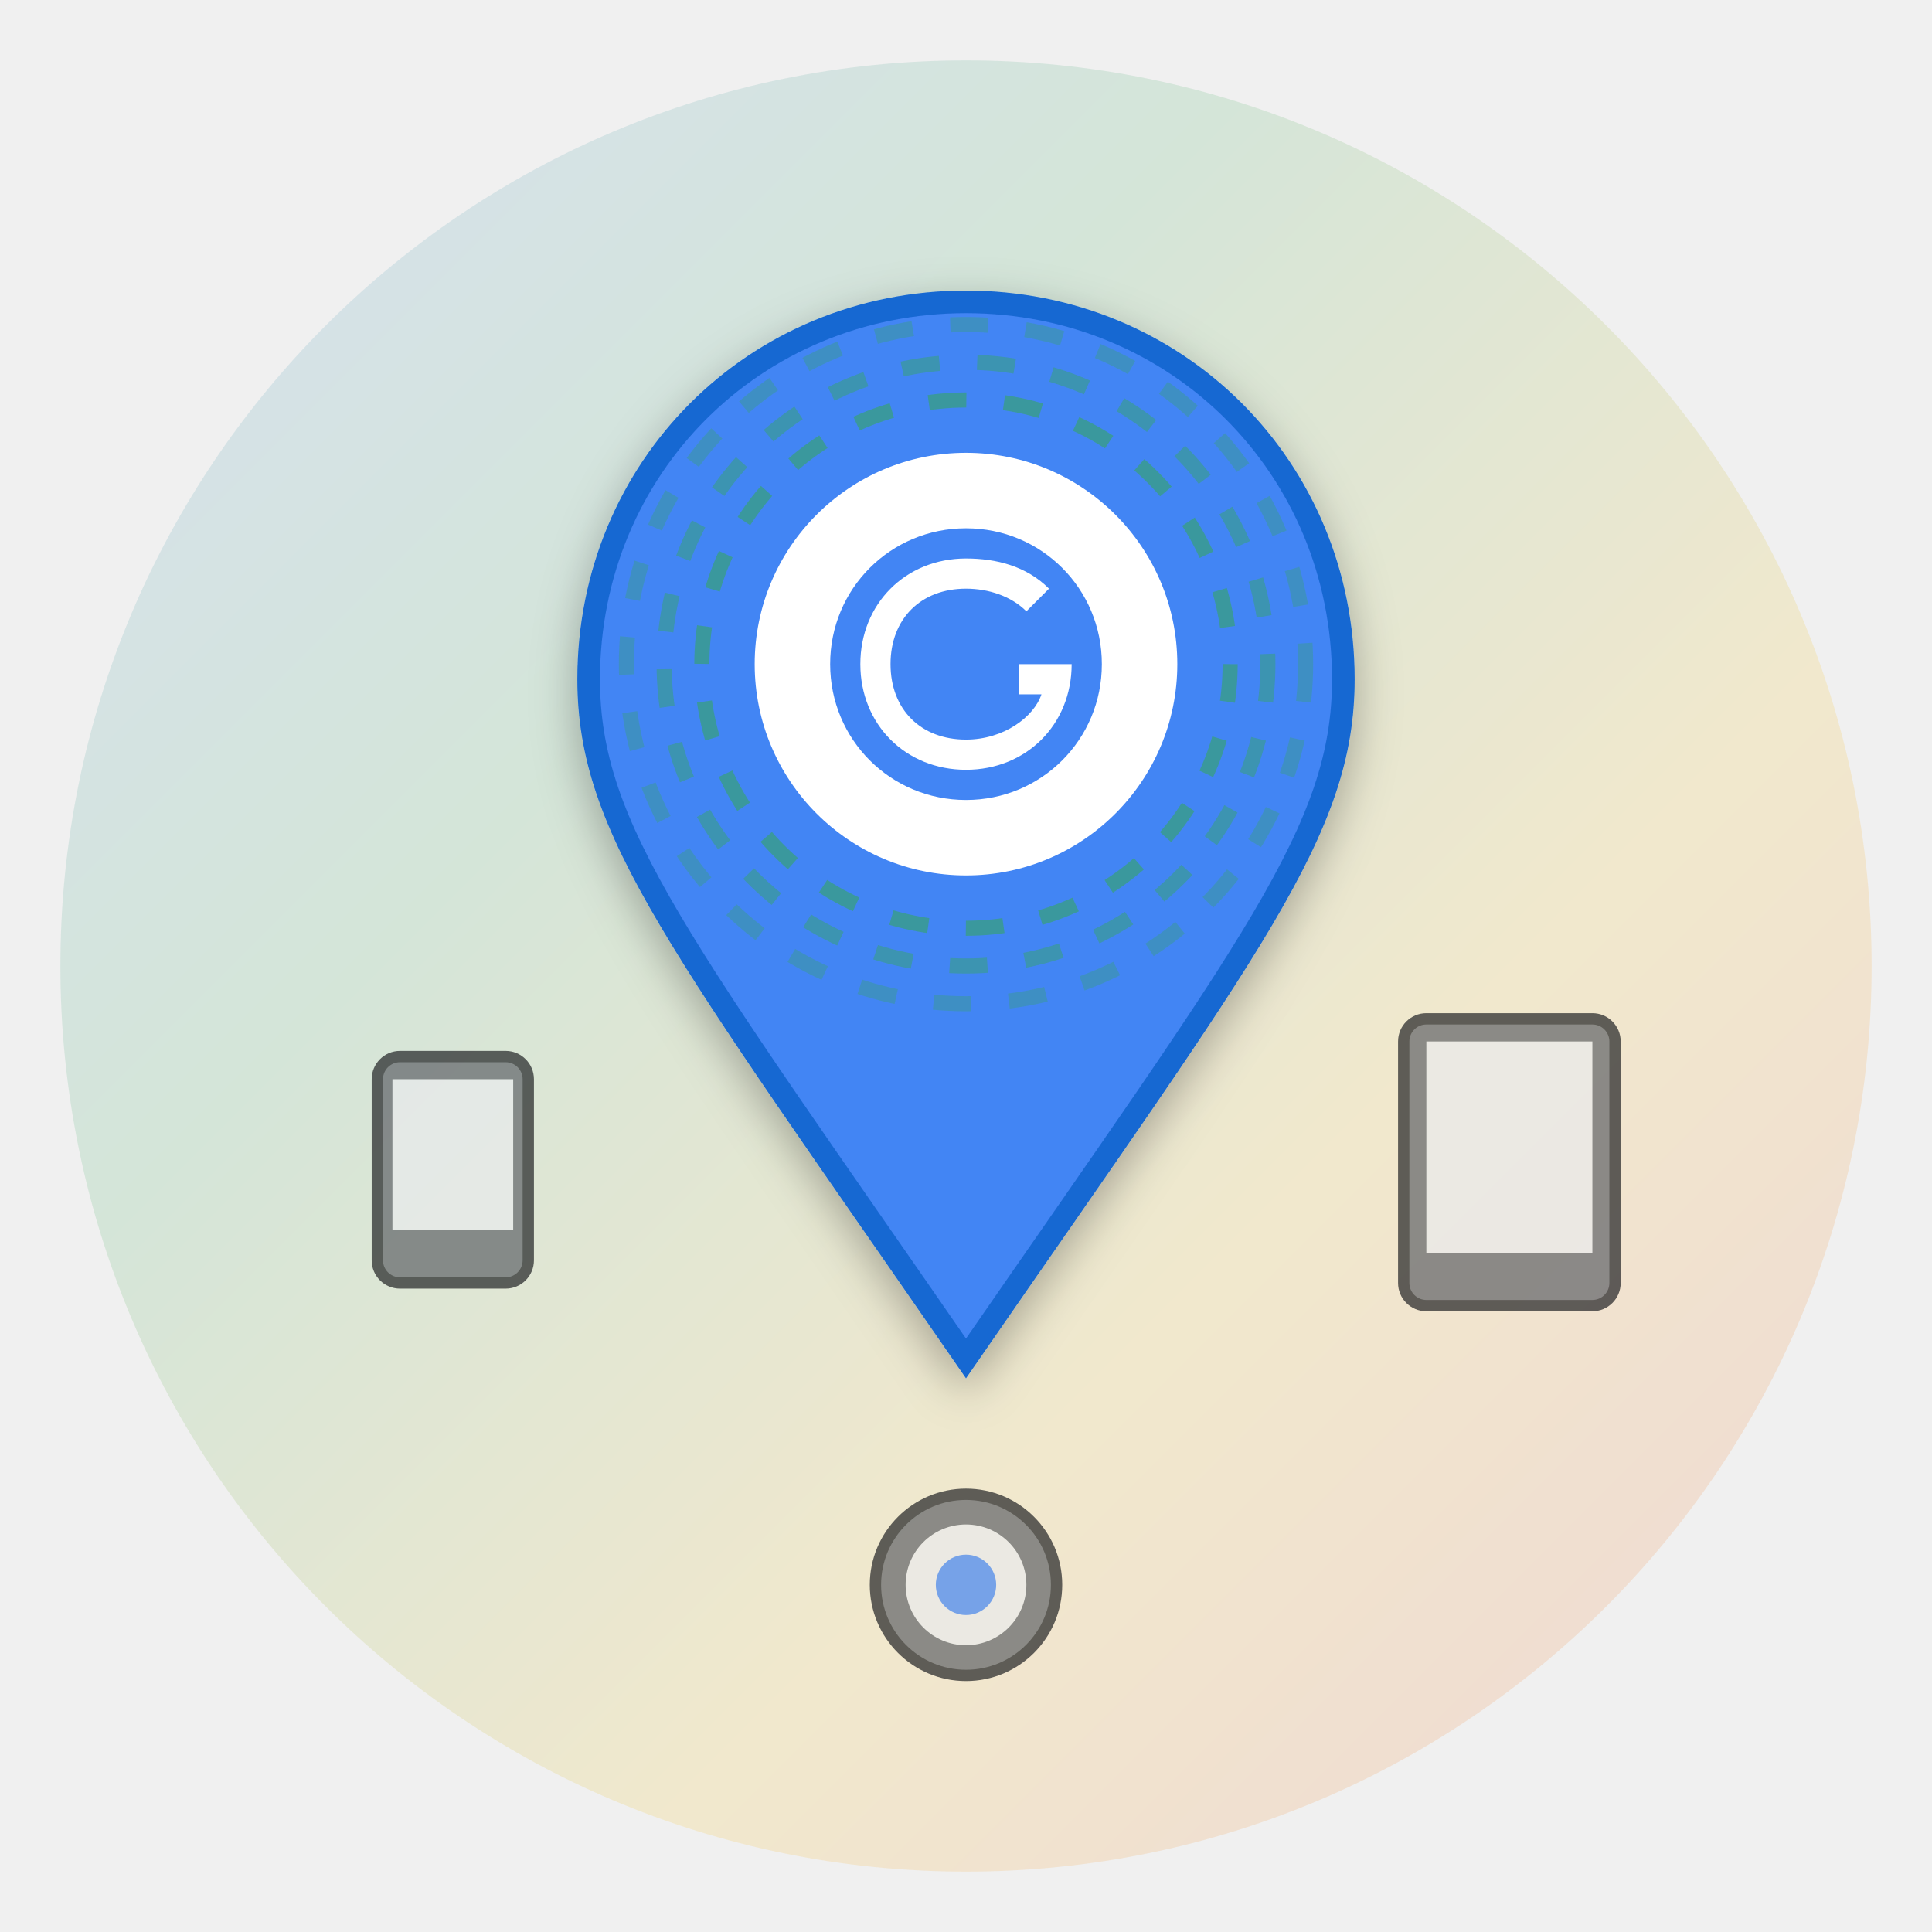
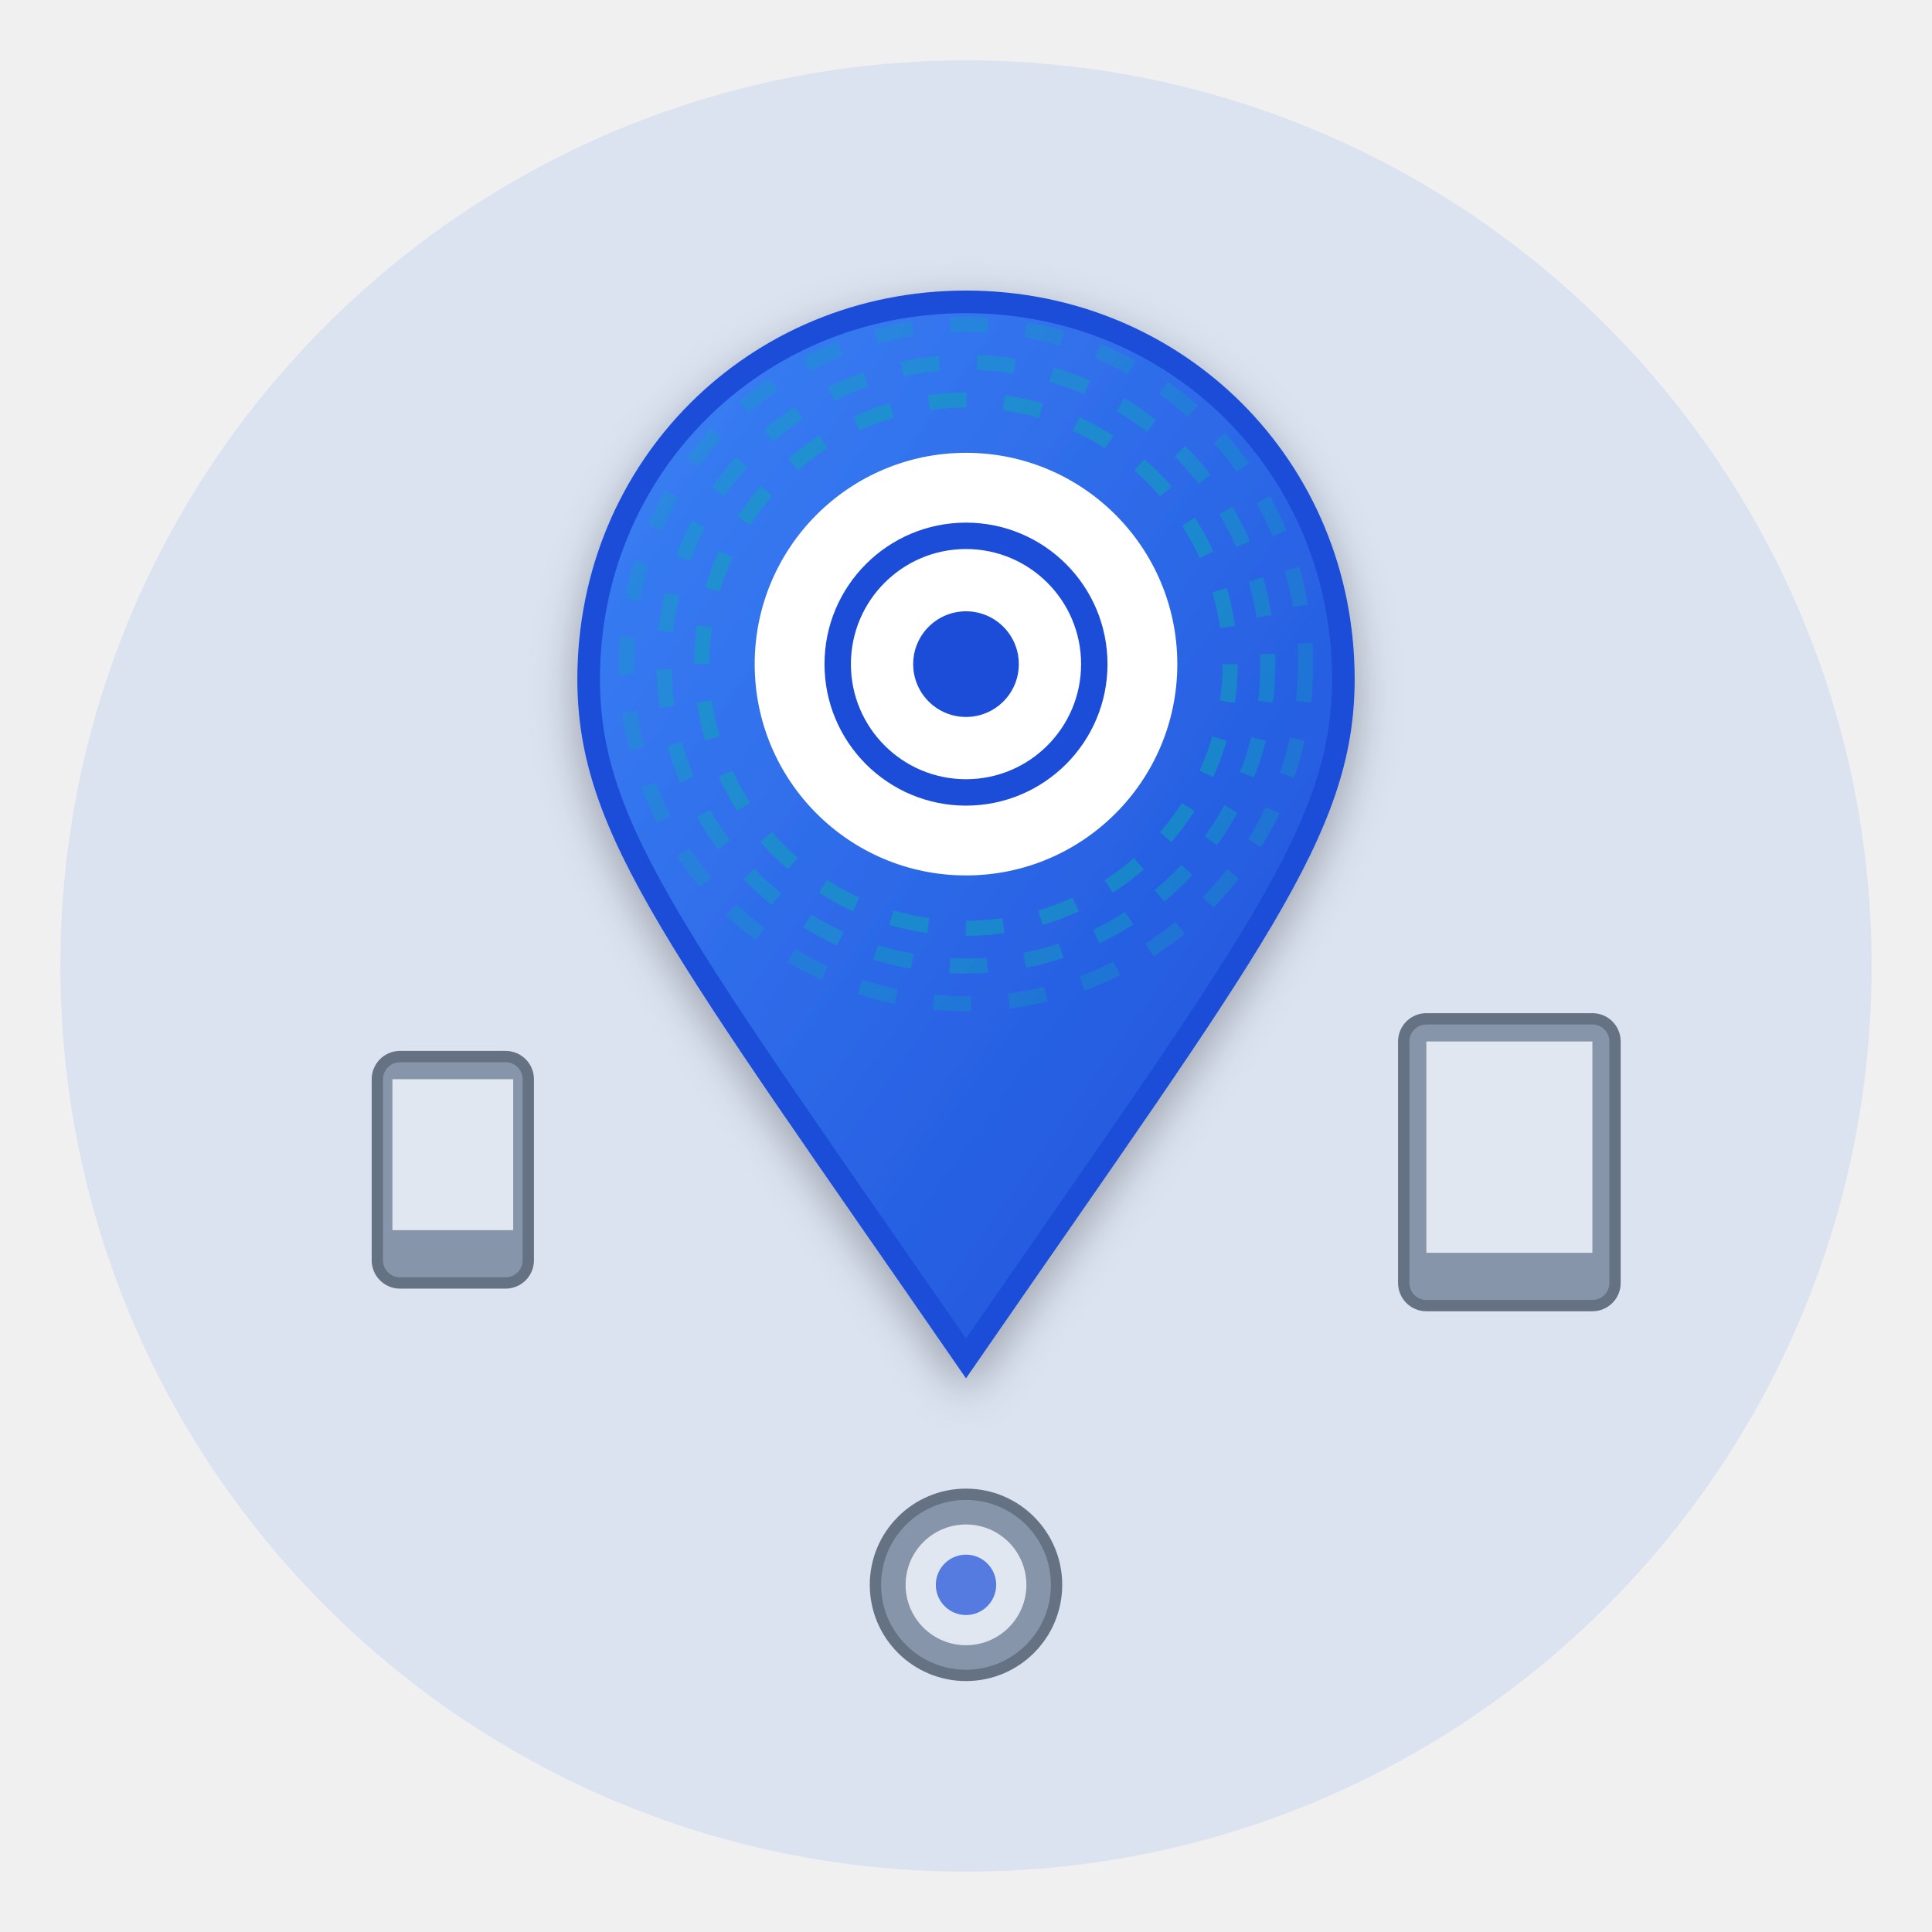
<svg xmlns="http://www.w3.org/2000/svg" viewBox="0 0 256 256" width="256" height="256">
  <defs>
-     <linearGradient id="googleGradient" x1="0%" y1="0%" x2="100%" y2="100%">
-       <stop offset="0%" style="stop-color:#4285F4;stop-opacity:1" />
-       <stop offset="33%" style="stop-color:#34A853;stop-opacity:1" />
-       <stop offset="66%" style="stop-color:#FBBC04;stop-opacity:1" />
-       <stop offset="100%" style="stop-color:#EA4335;stop-opacity:1" />
+     <linearGradient id="pinGradientAnim" x1="0%" y1="0%" x2="100%" y2="100%">
+       <stop offset="0%" style="stop-color:#3B82F6;stop-opacity:1" />
+       <stop offset="100%" style="stop-color:#1D4ED8;stop-opacity:1" />
    </linearGradient>
    <filter id="shadow" x="-50%" y="-50%" width="200%" height="200%">
      <feGaussianBlur in="SourceAlpha" stdDeviation="3" />
      <feOffset dx="0" dy="2" result="offsetblur" />
      <feComponentTransfer>
        <feFuncA type="linear" slope="0.3" />
      </feComponentTransfer>
      <feMerge>
        <feMergeNode />
        <feMergeNode in="SourceGraphic" />
      </feMerge>
    </filter>
  </defs>
-   <circle cx="128" cy="128" r="120" fill="url(#googleGradient)" opacity="0.15" />
+   <circle cx="128" cy="128" r="120" fill="#3B82F6" opacity="0.12" />
  <g filter="url(#shadow)">
-     <path d="M 128 40               C 100 40, 78 62, 78 90              C 78 110, 90 125, 128 180              C 166 125, 178 110, 178 90              C 178 62, 156 40, 128 40 Z" fill="#4285F4" stroke="#1967D2" stroke-width="3" />
+     <path d="M 128 40              C 100 40, 78 62, 78 90              C 78 110, 90 125, 128 180              C 166 125, 178 110, 178 90              C 178 62, 156 40, 128 40 Z" fill="url(#pinGradientAnim)" stroke="#1D4ED8" stroke-width="3" />
    <circle cx="128" cy="88" r="28" fill="white" />
-     <path d="M 128 70              C 138 70, 146 78, 146 88              C 146 98, 138 106, 128 106              C 118 106, 110 98, 110 88              C 110 78, 118 70, 128 70              M 128 74              C 120 74, 114 80, 114 88              C 114 96, 120 102, 128 102              C 136 102, 142 96, 142 88              L 142 88              L 135 88              L 135 92              L 138 92              C 137 95, 133 98, 128 98              C 122 98, 118 94, 118 88              C 118 82, 122 78, 128 78              C 131 78, 134 79, 136 81              L 139 78              C 136 75, 132 74, 128 74 Z" fill="#4285F4" />
+     <circle cx="128" cy="88" r="17" fill="none" stroke="#1D4ED8" stroke-width="3.5" />
+     <circle cx="128" cy="88" r="7" fill="#1D4ED8" />
  </g>
  <g opacity="0.6">
-     <circle cx="128" cy="88" r="45" fill="none" stroke="#34A853" stroke-width="2" stroke-dasharray="5,5" opacity="0.5">
+     <circle cx="128" cy="88" r="45" fill="none" stroke="#0EA5B7" stroke-width="2" stroke-dasharray="5,5" opacity="0.5">
      <animate attributeName="r" from="35" to="50" dur="2s" repeatCount="indefinite" />
      <animate attributeName="opacity" from="0.5" to="0" dur="2s" repeatCount="indefinite" />
    </circle>
-     <circle cx="128" cy="88" r="40" fill="none" stroke="#34A853" stroke-width="2" stroke-dasharray="5,5" opacity="0.7">
+     <circle cx="128" cy="88" r="40" fill="none" stroke="#0EA5B7" stroke-width="2" stroke-dasharray="5,5" opacity="0.7">
      <animate attributeName="r" from="35" to="50" dur="2s" begin="0.7s" repeatCount="indefinite" />
      <animate attributeName="opacity" from="0.7" to="0" dur="2s" begin="0.7s" repeatCount="indefinite" />
    </circle>
-     <circle cx="128" cy="88" r="35" fill="none" stroke="#34A853" stroke-width="2" stroke-dasharray="5,5" opacity="0.9">
+     <circle cx="128" cy="88" r="35" fill="none" stroke="#0EA5B7" stroke-width="2" stroke-dasharray="5,5" opacity="0.9">
      <animate attributeName="r" from="35" to="50" dur="2s" begin="1.4s" repeatCount="indefinite" />
      <animate attributeName="opacity" from="0.9" to="0" dur="2s" begin="1.4s" repeatCount="indefinite" />
    </circle>
  </g>
  <g opacity="0.7">
-     <rect x="50" y="140" width="20" height="30" rx="3" fill="#5F6368" stroke="#202124" stroke-width="1.5" />
-     <rect x="52" y="143" width="16" height="20" fill="#E8EAED" />
-     <circle cx="60" cy="167" r="2" fill="#5F6368" />
-     <rect x="186" y="135" width="28" height="38" rx="3" fill="#5F6368" stroke="#202124" stroke-width="1.5" />
-     <rect x="189" y="138" width="22" height="28" fill="#E8EAED" />
-     <circle cx="200" cy="169" r="2" fill="#5F6368" />
-     <circle cx="128" cy="210" r="12" fill="#5F6368" stroke="#202124" stroke-width="1.5" />
-     <circle cx="128" cy="210" r="8" fill="#E8EAED" />
-     <circle cx="128" cy="210" r="4" fill="#4285F4" />
+     <rect x="50" y="140" width="20" height="30" rx="3" fill="#64748B" stroke="#334155" stroke-width="1.5" />
+     <rect x="52" y="143" width="16" height="20" fill="#E2E8F0" />
+     <circle cx="60" cy="167" r="2" fill="#64748B" />
+     <rect x="186" y="135" width="28" height="38" rx="3" fill="#64748B" stroke="#334155" stroke-width="1.5" />
+     <rect x="189" y="138" width="22" height="28" fill="#E2E8F0" />
+     <circle cx="200" cy="169" r="2" fill="#64748B" />
+     <circle cx="128" cy="210" r="12" fill="#64748B" stroke="#334155" stroke-width="1.5" />
+     <circle cx="128" cy="210" r="8" fill="#E2E8F0" />
+     <circle cx="128" cy="210" r="4" fill="#1D4ED8" />
  </g>
</svg>
